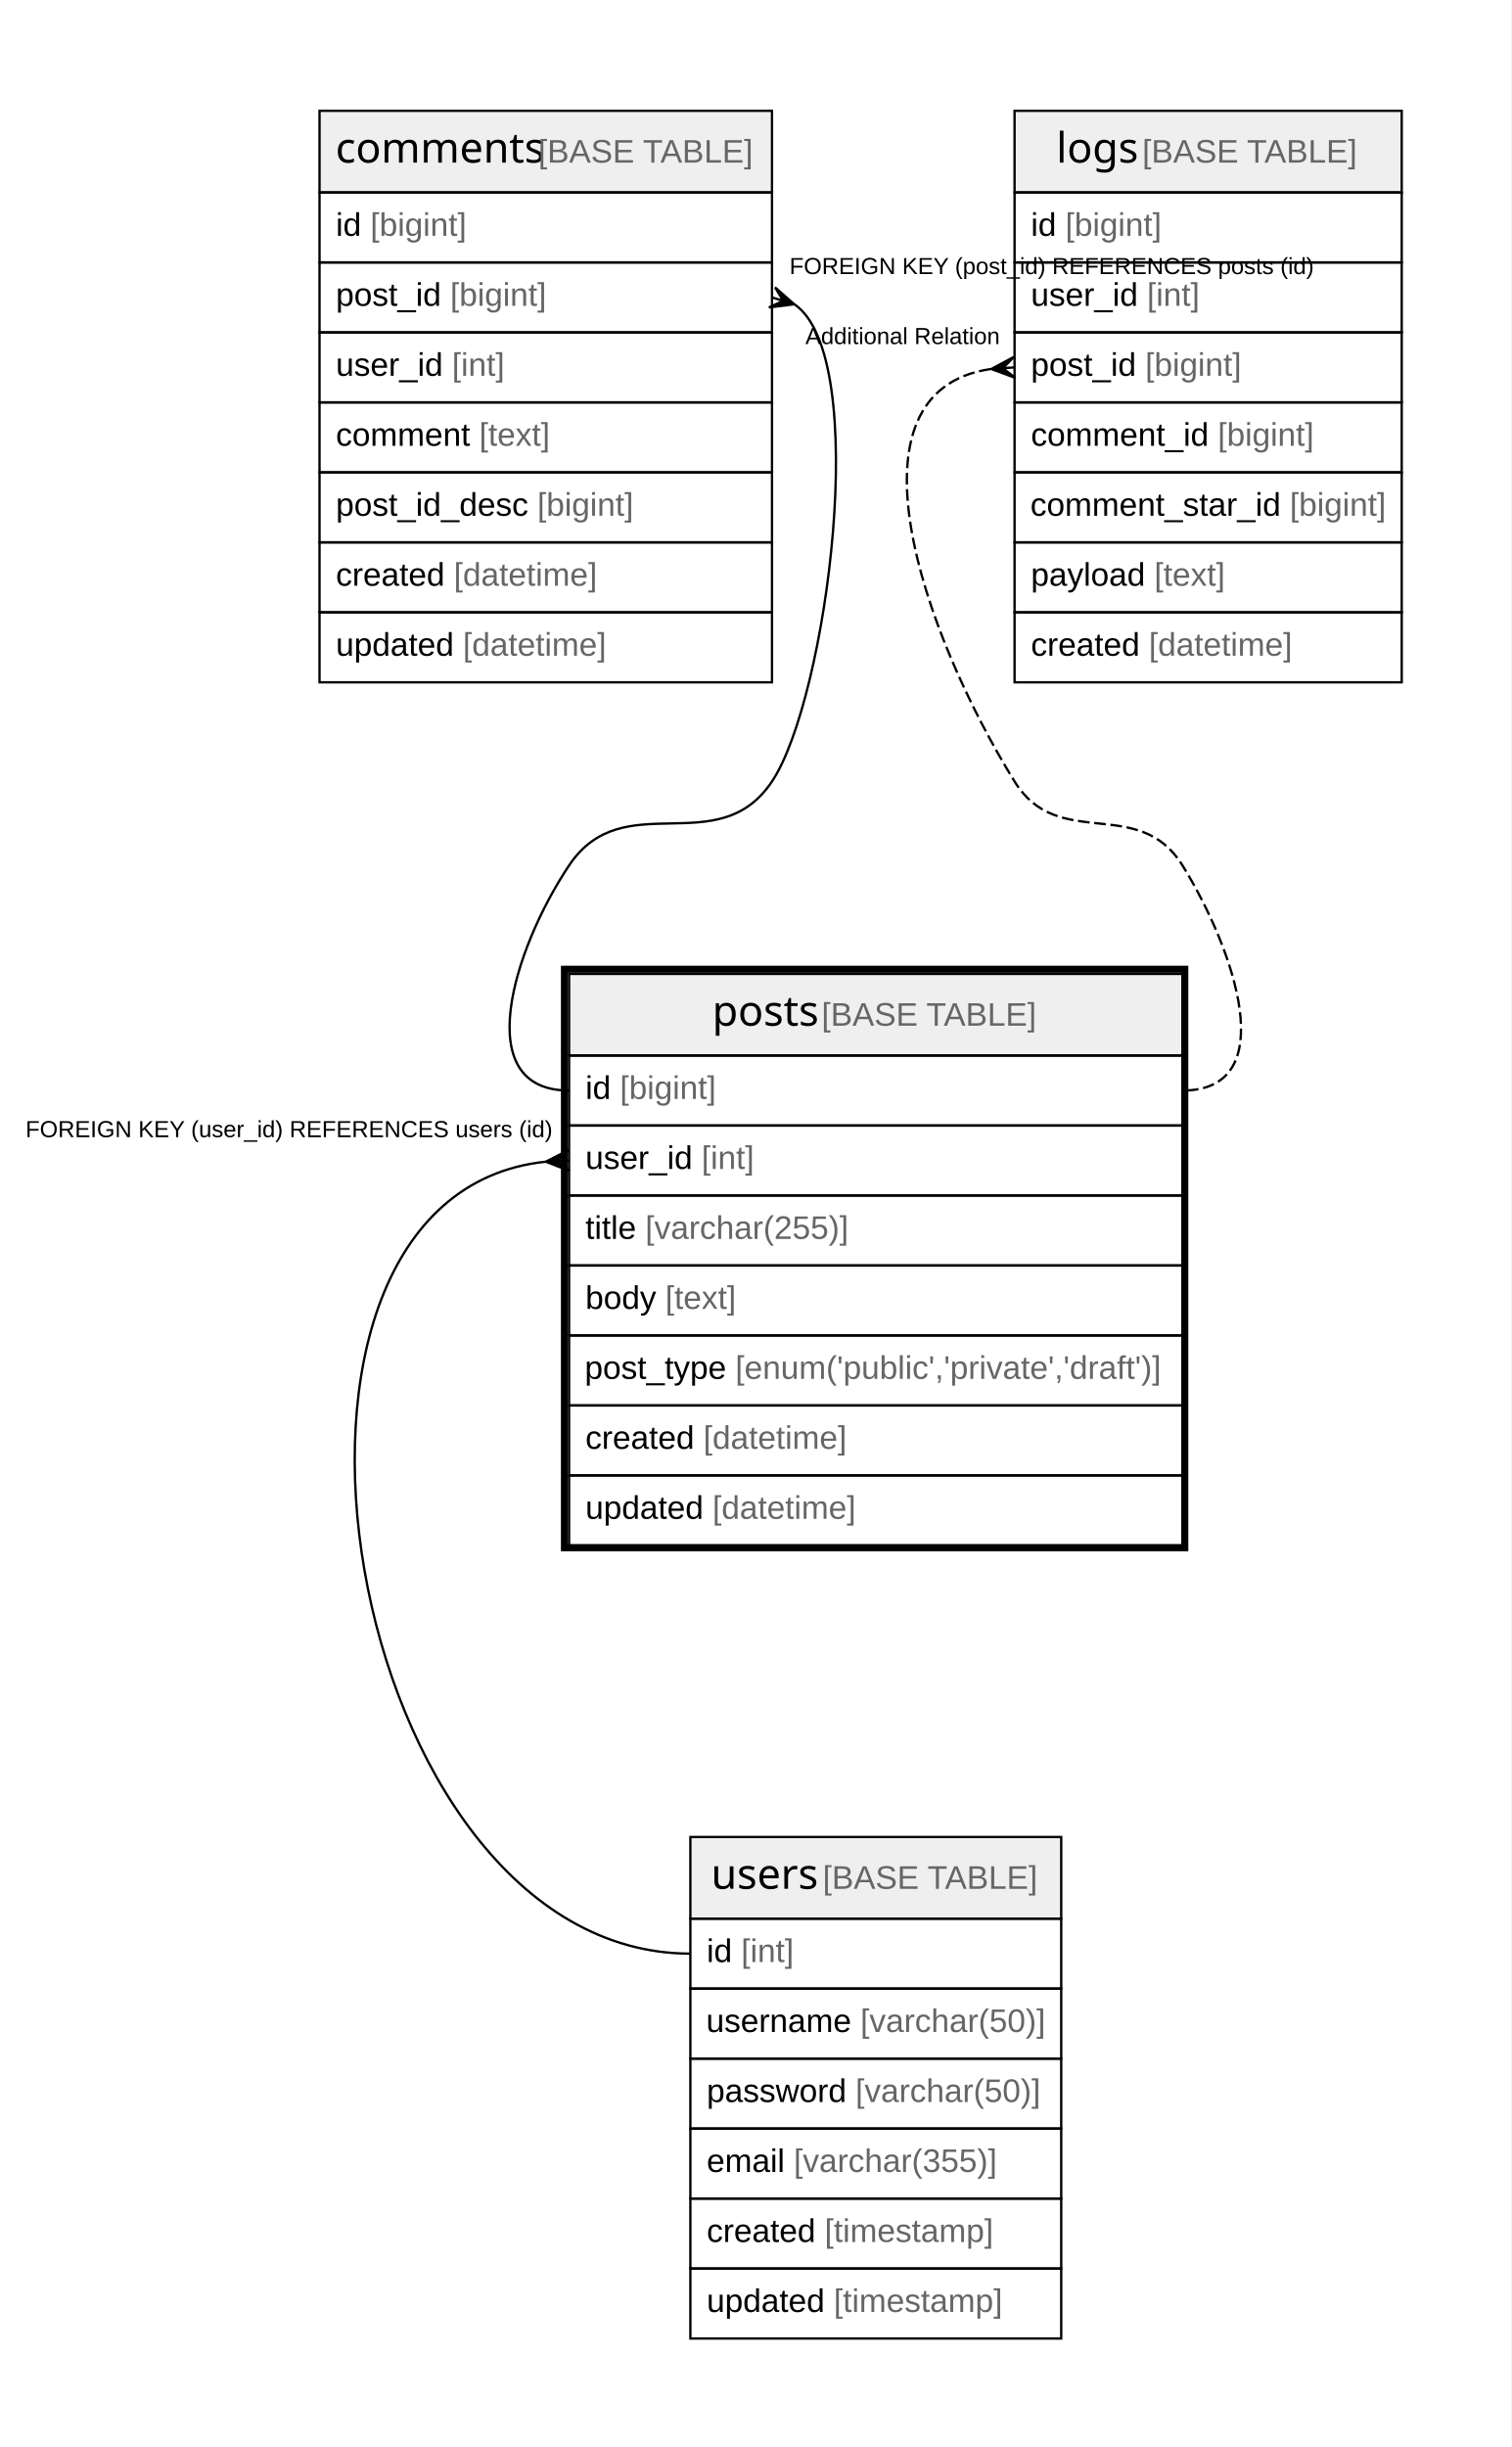
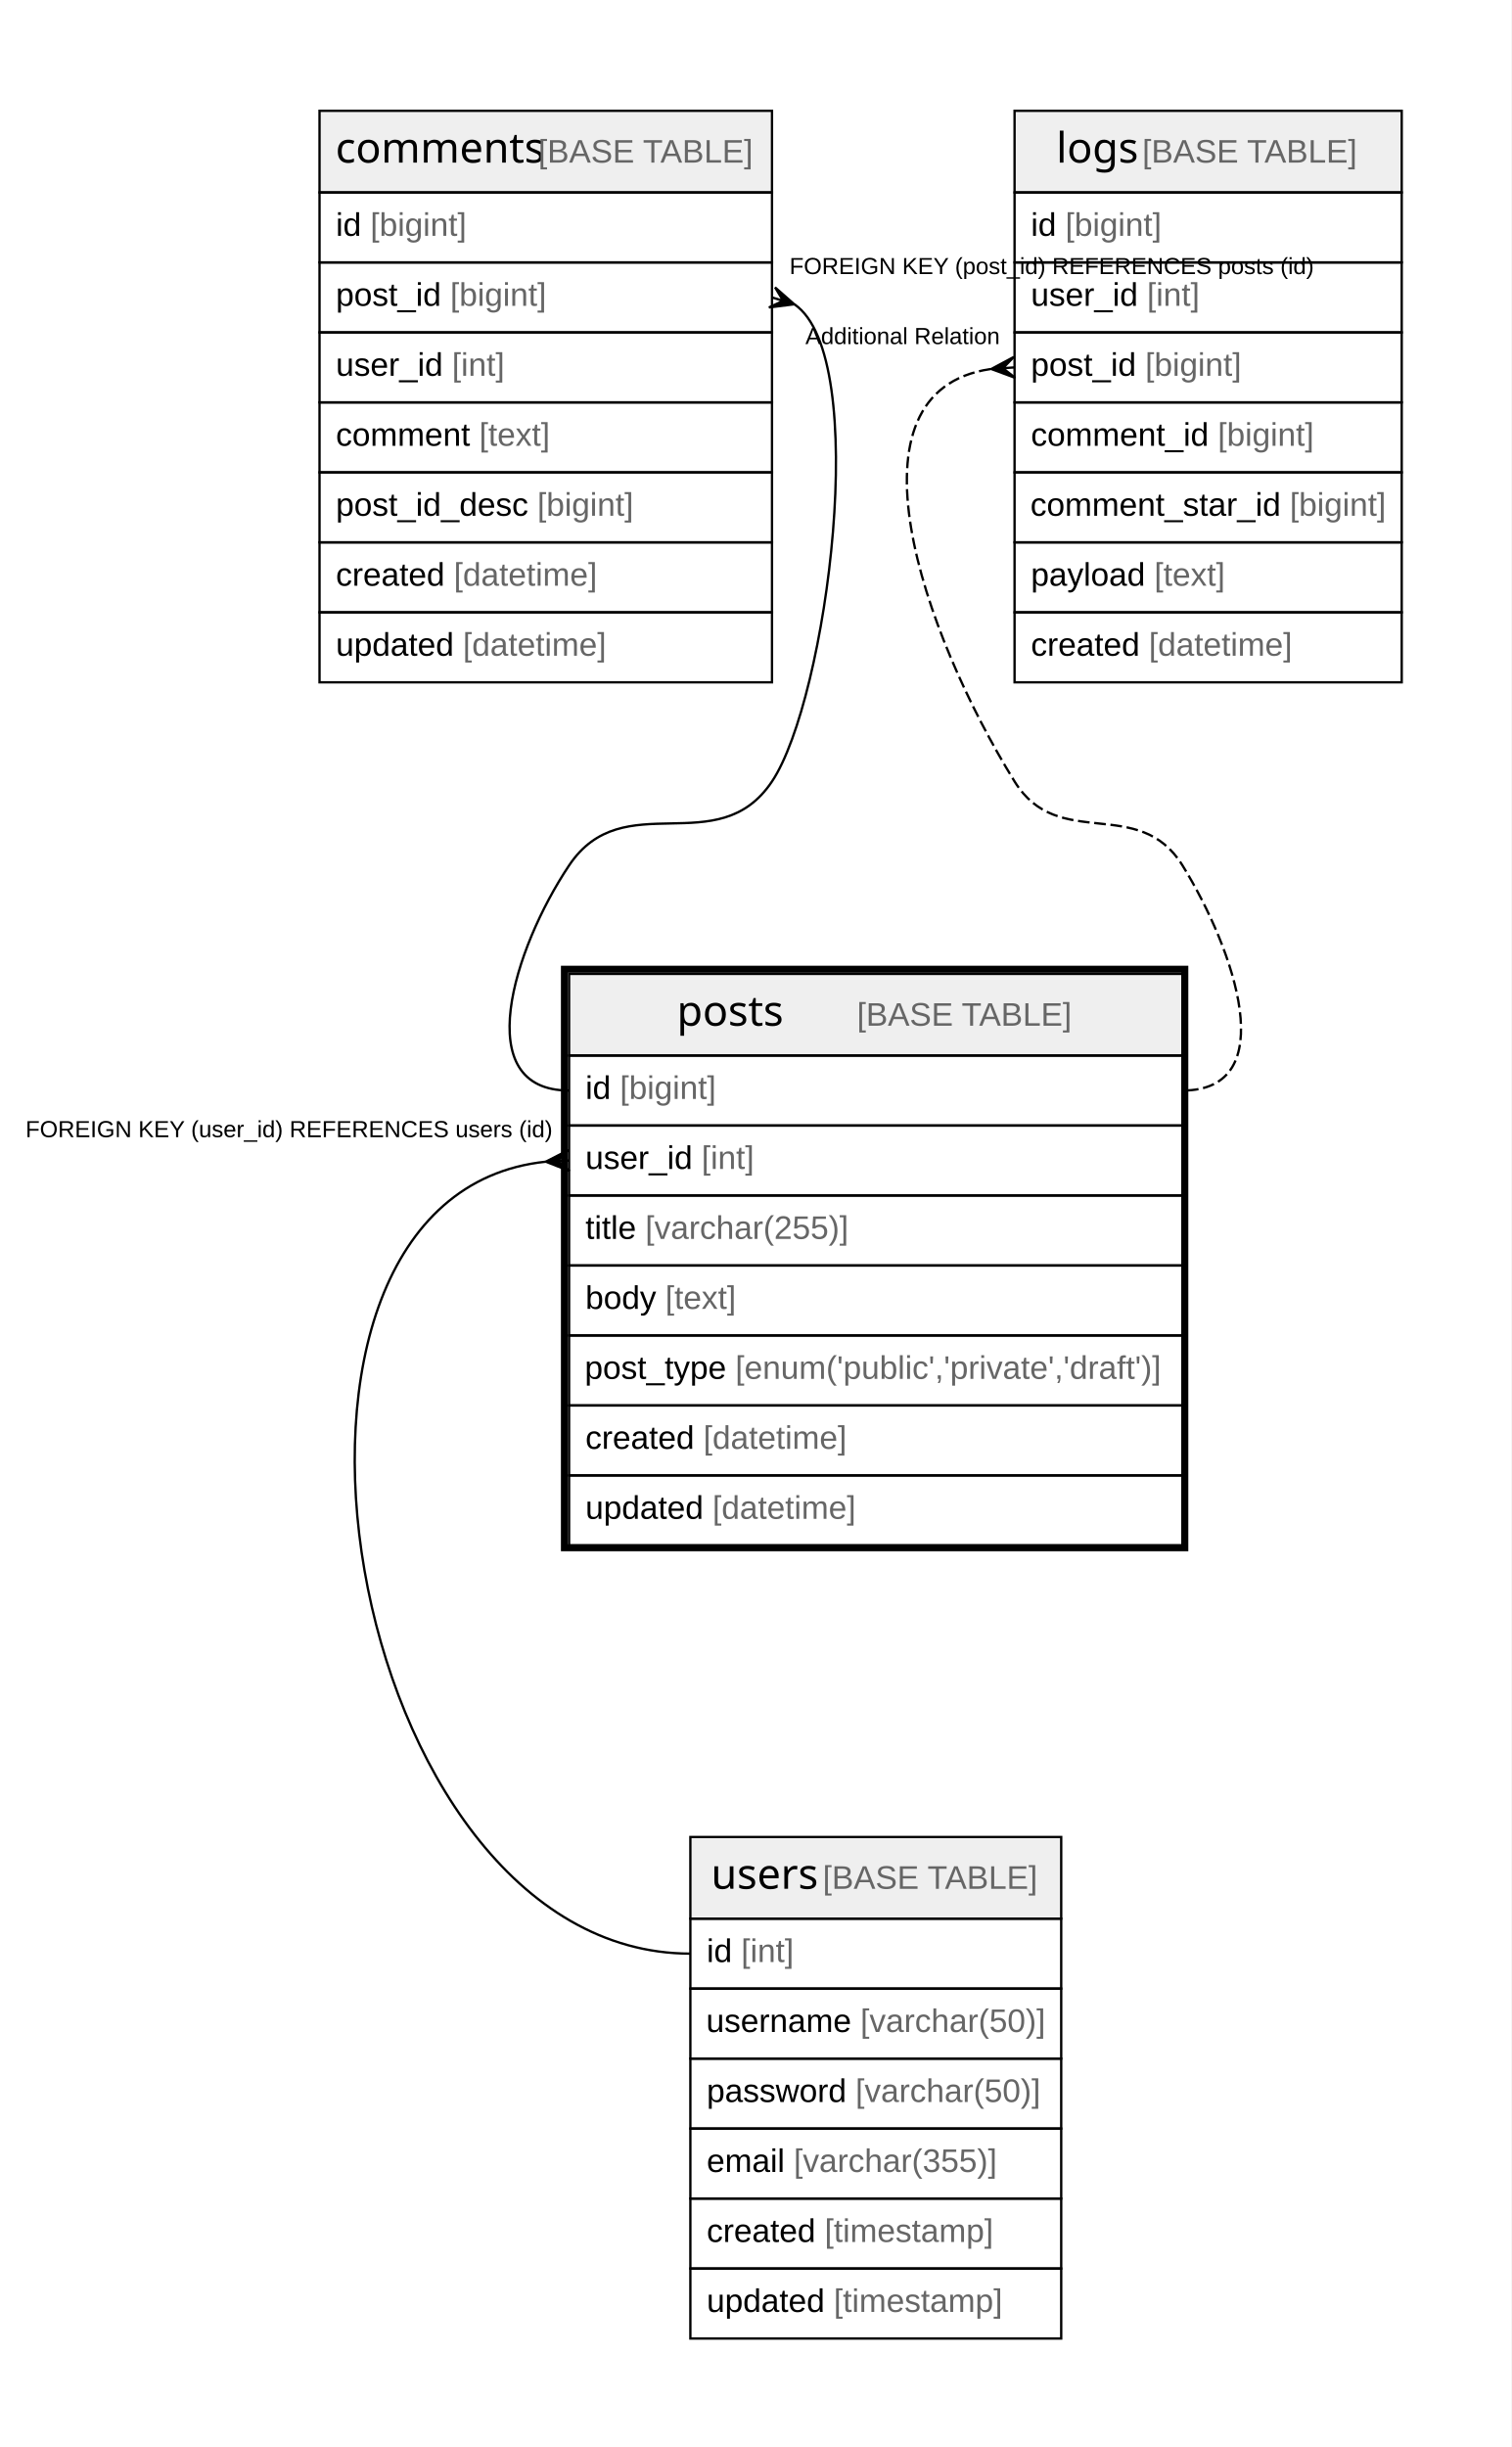
<svg xmlns="http://www.w3.org/2000/svg" width="648pt" height="1049pt" viewBox="0.00 0.00 648.00 1049.00">
  <g id="graph0" class="graph" transform="scale(1 1) rotate(0) translate(4 1045)">
    <polygon fill="#ffffff" stroke="transparent" points="-4,4 -4,-1045 644,-1045 644,4 -4,4" />
    <g id="node1" class="node">
      <polygon fill="#efefef" stroke="transparent" points="240,-592.5 240,-627.5 503,-627.5 503,-592.5 240,-592.5" />
      <polygon fill="none" stroke="#000000" points="240,-592.5 240,-627.5 503,-627.5 503,-592.5 240,-592.5" />
-       <text text-anchor="start" x="301.366" y="-605.3" font-family="Arial Bold" font-size="18.00" fill="#000000">posts</text>
-       <text text-anchor="start" x="344.38" y="-605.3" font-family="Arial" font-size="14.00" fill="#000000"> </text>
-       <text text-anchor="start" x="348.271" y="-605.3" font-family="Arial" font-size="14.00" fill="#666666">[BASE TABLE]</text>
+       <text text-anchor="start" x="286.209" y="-605.3" font-family="Arial Bold" font-size="18.00" fill="#000000">posts</text>
+       <text text-anchor="start" x="329.223" y="-605.3" font-family="Arial" font-size="14.00" fill="#000000">    </text>
+       <text text-anchor="start" x="363.428" y="-605.3" font-family="Arial" font-size="14.00" fill="#666666">[BASE TABLE]</text>
      <polygon fill="none" stroke="#000000" points="240,-562.5 240,-592.5 503,-592.5 503,-562.5 240,-562.5" />
      <text text-anchor="start" x="247" y="-573.9" font-family="Arial" font-size="14.00" fill="#000000">id </text>
      <text text-anchor="start" x="261.78" y="-573.9" font-family="Arial" font-size="14.00" fill="#666666">[bigint]</text>
      <polygon fill="none" stroke="#000000" points="240,-532.5 240,-562.5 503,-562.5 503,-532.5 240,-532.5" />
      <text text-anchor="start" x="247" y="-543.9" font-family="Arial" font-size="14.00" fill="#000000">user_id </text>
      <text text-anchor="start" x="296.788" y="-543.9" font-family="Arial" font-size="14.00" fill="#666666">[int]</text>
      <polygon fill="none" stroke="#000000" points="240,-502.5 240,-532.5 503,-532.5 503,-502.5 240,-502.5" />
      <text text-anchor="start" x="247" y="-513.9" font-family="Arial" font-size="14.00" fill="#000000">title </text>
      <text text-anchor="start" x="272.668" y="-513.9" font-family="Arial" font-size="14.00" fill="#666666">[varchar(255)]</text>
      <polygon fill="none" stroke="#000000" points="240,-472.5 240,-502.5 503,-502.5 503,-472.5 240,-472.5" />
      <text text-anchor="start" x="247" y="-483.9" font-family="Arial" font-size="14.00" fill="#000000">body </text>
      <text text-anchor="start" x="281.238" y="-483.9" font-family="Arial" font-size="14.00" fill="#666666">[text]</text>
      <polygon fill="none" stroke="#000000" points="240,-442.5 240,-472.5 503,-472.5 503,-442.5 240,-442.5" />
      <text text-anchor="start" x="246.697" y="-453.9" font-family="Arial" font-size="14.00" fill="#000000">post_type </text>
      <text text-anchor="start" x="311.282" y="-453.9" font-family="Arial" font-size="14.00" fill="#666666">[enum('public','private','draft')]</text>
      <polygon fill="none" stroke="#000000" points="240,-412.5 240,-442.5 503,-442.5 503,-412.5 240,-412.5" />
      <text text-anchor="start" x="247" y="-423.9" font-family="Arial" font-size="14.00" fill="#000000">created </text>
      <text text-anchor="start" x="297.572" y="-423.9" font-family="Arial" font-size="14.00" fill="#666666">[datetime]</text>
      <polygon fill="none" stroke="#000000" points="240,-382.5 240,-412.5 503,-412.5 503,-382.5 240,-382.5" />
      <text text-anchor="start" x="247" y="-393.9" font-family="Arial" font-size="14.00" fill="#000000">updated </text>
      <text text-anchor="start" x="301.477" y="-393.9" font-family="Arial" font-size="14.00" fill="#666666">[datetime]</text>
      <polygon fill="none" stroke="#000000" stroke-width="3" points="238,-381.5 238,-629.5 504,-629.5 504,-381.5 238,-381.5" />
    </g>
    <g id="node4" class="node">
      <polygon fill="#efefef" stroke="transparent" points="292,-222.5 292,-257.5 451,-257.5 451,-222.5 292,-222.5" />
      <polygon fill="none" stroke="#000000" points="292,-222.5 292,-257.5 451,-257.5 451,-222.5 292,-222.5" />
      <text text-anchor="start" x="300.871" y="-235.3" font-family="Arial Bold" font-size="18.00" fill="#000000">users</text>
      <text text-anchor="start" x="344.875" y="-235.3" font-family="Arial" font-size="14.00" fill="#000000"> </text>
      <text text-anchor="start" x="348.766" y="-235.3" font-family="Arial" font-size="14.00" fill="#666666">[BASE TABLE]</text>
      <polygon fill="none" stroke="#000000" points="292,-192.5 292,-222.5 451,-222.5 451,-192.5 292,-192.5" />
      <text text-anchor="start" x="299" y="-203.9" font-family="Arial" font-size="14.00" fill="#000000">id </text>
      <text text-anchor="start" x="313.78" y="-203.9" font-family="Arial" font-size="14.00" fill="#666666">[int]</text>
      <polygon fill="none" stroke="#000000" points="292,-162.5 292,-192.5 451,-192.5 451,-162.5 292,-162.5" />
      <text text-anchor="start" x="298.769" y="-173.9" font-family="Arial" font-size="14.00" fill="#000000">username </text>
      <text text-anchor="start" x="364.894" y="-173.9" font-family="Arial" font-size="14.00" fill="#666666">[varchar(50)]</text>
      <polygon fill="none" stroke="#000000" points="292,-132.5 292,-162.5 451,-162.5 451,-132.5 292,-132.5" />
      <text text-anchor="start" x="299" y="-143.9" font-family="Arial" font-size="14.00" fill="#000000">password </text>
      <text text-anchor="start" x="362.788" y="-143.9" font-family="Arial" font-size="14.00" fill="#666666">[varchar(50)]</text>
      <polygon fill="none" stroke="#000000" points="292,-102.5 292,-132.5 451,-132.5 451,-102.5 292,-102.5" />
      <text text-anchor="start" x="299" y="-113.9" font-family="Arial" font-size="14.00" fill="#000000">email </text>
      <text text-anchor="start" x="336.33" y="-113.9" font-family="Arial" font-size="14.00" fill="#666666">[varchar(355)]</text>
      <polygon fill="none" stroke="#000000" points="292,-72.5 292,-102.5 451,-102.5 451,-72.5 292,-72.5" />
      <text text-anchor="start" x="299" y="-83.9" font-family="Arial" font-size="14.00" fill="#000000">created </text>
      <text text-anchor="start" x="349.572" y="-83.9" font-family="Arial" font-size="14.00" fill="#666666">[timestamp]</text>
      <polygon fill="none" stroke="#000000" points="292,-42.5 292,-72.5 451,-72.5 451,-42.5 292,-42.5" />
      <text text-anchor="start" x="299" y="-53.9" font-family="Arial" font-size="14.00" fill="#000000">updated </text>
      <text text-anchor="start" x="353.477" y="-53.9" font-family="Arial" font-size="14.00" fill="#666666">[timestamp]</text>
    </g>
    <g id="edge3" class="edge">
      <path fill="none" stroke="#000000" d="M230.008,-546.993C89.519,-532.398 142.565,-207.5 292,-207.5" />
      <polygon fill="#000000" stroke="#000000" points="230.013,-546.993 239.772,-551.994 235.006,-547.247 240,-547.5 240,-547.5 240,-547.5 235.006,-547.247 240.228,-543.006 230.013,-546.993 230.013,-546.993" />
      <text text-anchor="start" x="6.945" y="-557.5" font-family="Arial" font-size="10.00" fill="#000000">FOREIGN KEY (user_id) REFERENCES users (id)</text>
    </g>
    <g id="node2" class="node">
      <polygon fill="#efefef" stroke="transparent" points="133,-962.5 133,-997.5 327,-997.5 327,-962.5 133,-962.5" />
      <polygon fill="none" stroke="#000000" points="133,-962.5 133,-997.5 327,-997.5 327,-962.5 133,-962.5" />
      <text text-anchor="start" x="139.87" y="-975.3" font-family="Arial Bold" font-size="18.00" fill="#000000">comments</text>
      <text text-anchor="start" x="222.876" y="-975.3" font-family="Arial" font-size="14.00" fill="#000000"> </text>
      <text text-anchor="start" x="226.766" y="-975.3" font-family="Arial" font-size="14.00" fill="#666666">[BASE TABLE]</text>
      <polygon fill="none" stroke="#000000" points="133,-932.5 133,-962.5 327,-962.5 327,-932.5 133,-932.5" />
      <text text-anchor="start" x="140" y="-943.9" font-family="Arial" font-size="14.00" fill="#000000">id </text>
      <text text-anchor="start" x="154.78" y="-943.9" font-family="Arial" font-size="14.00" fill="#666666">[bigint]</text>
      <polygon fill="none" stroke="#000000" points="133,-902.5 133,-932.5 327,-932.5 327,-902.5 133,-902.5" />
      <text text-anchor="start" x="140" y="-913.9" font-family="Arial" font-size="14.00" fill="#000000">post_id </text>
      <text text-anchor="start" x="189.018" y="-913.9" font-family="Arial" font-size="14.00" fill="#666666">[bigint]</text>
      <polygon fill="none" stroke="#000000" points="133,-872.5 133,-902.5 327,-902.5 327,-872.5 133,-872.5" />
      <text text-anchor="start" x="140" y="-883.9" font-family="Arial" font-size="14.00" fill="#000000">user_id </text>
      <text text-anchor="start" x="189.788" y="-883.9" font-family="Arial" font-size="14.00" fill="#666666">[int]</text>
      <polygon fill="none" stroke="#000000" points="133,-842.5 133,-872.5 327,-872.5 327,-842.5 133,-842.5" />
      <text text-anchor="start" x="140" y="-853.9" font-family="Arial" font-size="14.00" fill="#000000">comment </text>
      <text text-anchor="start" x="201.45" y="-853.9" font-family="Arial" font-size="14.00" fill="#666666">[text]</text>
      <polygon fill="none" stroke="#000000" points="133,-812.5 133,-842.5 327,-842.5 327,-812.5 133,-812.5" />
      <text text-anchor="start" x="140" y="-823.9" font-family="Arial" font-size="14.00" fill="#000000">post_id_desc </text>
      <text text-anchor="start" x="226.366" y="-823.9" font-family="Arial" font-size="14.00" fill="#666666">[bigint]</text>
      <polygon fill="none" stroke="#000000" points="133,-782.5 133,-812.5 327,-812.5 327,-782.5 133,-782.5" />
      <text text-anchor="start" x="140" y="-793.9" font-family="Arial" font-size="14.00" fill="#000000">created </text>
      <text text-anchor="start" x="190.572" y="-793.9" font-family="Arial" font-size="14.00" fill="#666666">[datetime]</text>
      <polygon fill="none" stroke="#000000" points="133,-752.5 133,-782.5 327,-782.5 327,-752.5 133,-752.5" />
      <text text-anchor="start" x="140" y="-763.9" font-family="Arial" font-size="14.00" fill="#000000">updated </text>
      <text text-anchor="start" x="194.477" y="-763.9" font-family="Arial" font-size="14.00" fill="#666666">[datetime]</text>
    </g>
    <g id="edge1" class="edge">
      <path fill="none" stroke="#000000" d="M336.617,-914.546C369.879,-891.866 350.623,-745.34 327,-710 303.745,-675.21 263.255,-708.79 240,-674 216.166,-638.343 197.111,-577.5 240,-577.5" />
      <polygon fill="#000000" stroke="#000000" points="336.559,-914.563 325.678,-913.198 331.78,-916.032 327,-917.5 327,-917.5 327,-917.5 331.78,-916.032 328.322,-921.802 336.559,-914.563 336.559,-914.563" />
      <text text-anchor="start" x="334.495" y="-927.5" font-family="Arial" font-size="10.00" fill="#000000">FOREIGN KEY (post_id) REFERENCES posts (id)</text>
    </g>
    <g id="node3" class="node">
      <polygon fill="#efefef" stroke="transparent" points="431,-962.5 431,-997.5 597,-997.5 597,-962.5 431,-962.5" />
      <polygon fill="none" stroke="#000000" points="431,-962.5 431,-997.5 597,-997.5 597,-962.5 431,-962.5" />
      <text text-anchor="start" x="448.87" y="-975.3" font-family="Arial Bold" font-size="18.00" fill="#000000">logs</text>
      <text text-anchor="start" x="481.876" y="-975.3" font-family="Arial" font-size="14.00" fill="#000000"> </text>
      <text text-anchor="start" x="485.767" y="-975.3" font-family="Arial" font-size="14.00" fill="#666666">[BASE TABLE]</text>
      <polygon fill="none" stroke="#000000" points="431,-932.5 431,-962.5 597,-962.5 597,-932.5 431,-932.5" />
      <text text-anchor="start" x="438" y="-943.9" font-family="Arial" font-size="14.00" fill="#000000">id </text>
      <text text-anchor="start" x="452.78" y="-943.9" font-family="Arial" font-size="14.00" fill="#666666">[bigint]</text>
      <polygon fill="none" stroke="#000000" points="431,-902.5 431,-932.5 597,-932.5 597,-902.5 431,-902.5" />
      <text text-anchor="start" x="438" y="-913.9" font-family="Arial" font-size="14.00" fill="#000000">user_id </text>
      <text text-anchor="start" x="487.788" y="-913.9" font-family="Arial" font-size="14.00" fill="#666666">[int]</text>
      <polygon fill="none" stroke="#000000" points="431,-872.5 431,-902.5 597,-902.5 597,-872.5 431,-872.5" />
      <text text-anchor="start" x="438" y="-883.9" font-family="Arial" font-size="14.00" fill="#000000">post_id </text>
      <text text-anchor="start" x="487.018" y="-883.9" font-family="Arial" font-size="14.00" fill="#666666">[bigint]</text>
      <polygon fill="none" stroke="#000000" points="431,-842.5 431,-872.5 597,-872.5 597,-842.5 431,-842.5" />
      <text text-anchor="start" x="438" y="-853.9" font-family="Arial" font-size="14.00" fill="#000000">comment_id </text>
      <text text-anchor="start" x="518.122" y="-853.9" font-family="Arial" font-size="14.00" fill="#666666">[bigint]</text>
      <polygon fill="none" stroke="#000000" points="431,-812.5 431,-842.5 597,-842.5 597,-812.5 431,-812.5" />
      <text text-anchor="start" x="437.764" y="-823.9" font-family="Arial" font-size="14.00" fill="#000000">comment_star_id </text>
      <text text-anchor="start" x="549.003" y="-823.9" font-family="Arial" font-size="14.00" fill="#666666">[bigint]</text>
      <polygon fill="none" stroke="#000000" points="431,-782.5 431,-812.5 597,-812.5 597,-782.5 431,-782.5" />
      <text text-anchor="start" x="438" y="-793.9" font-family="Arial" font-size="14.00" fill="#000000">payload </text>
      <text text-anchor="start" x="490.91" y="-793.9" font-family="Arial" font-size="14.00" fill="#666666">[text]</text>
      <polygon fill="none" stroke="#000000" points="431,-752.5 431,-782.5 597,-782.5 597,-752.5 431,-752.5" />
      <text text-anchor="start" x="438" y="-763.9" font-family="Arial" font-size="14.00" fill="#000000">created </text>
      <text text-anchor="start" x="488.572" y="-763.9" font-family="Arial" font-size="14.00" fill="#666666">[datetime]</text>
    </g>
    <g id="edge2" class="edge">
      <path fill="none" stroke="#000000" stroke-dasharray="5,2" d="M420.661,-886.788C355.628,-877.246 391.47,-773.961 431,-710 449.809,-679.566 484.191,-704.434 503,-674 525.548,-637.516 545.889,-577.5 503,-577.5" />
      <polygon fill="#000000" stroke="#000000" points="421.024,-886.813 430.691,-891.989 426.012,-887.157 431,-887.5 431,-887.5 431,-887.5 426.012,-887.157 431.309,-883.011 421.024,-886.813 421.024,-886.813" />
      <text text-anchor="start" x="341.325" y="-897.5" font-family="Arial" font-size="10.00" fill="#000000">Additional Relation</text>
    </g>
  </g>
</svg>
